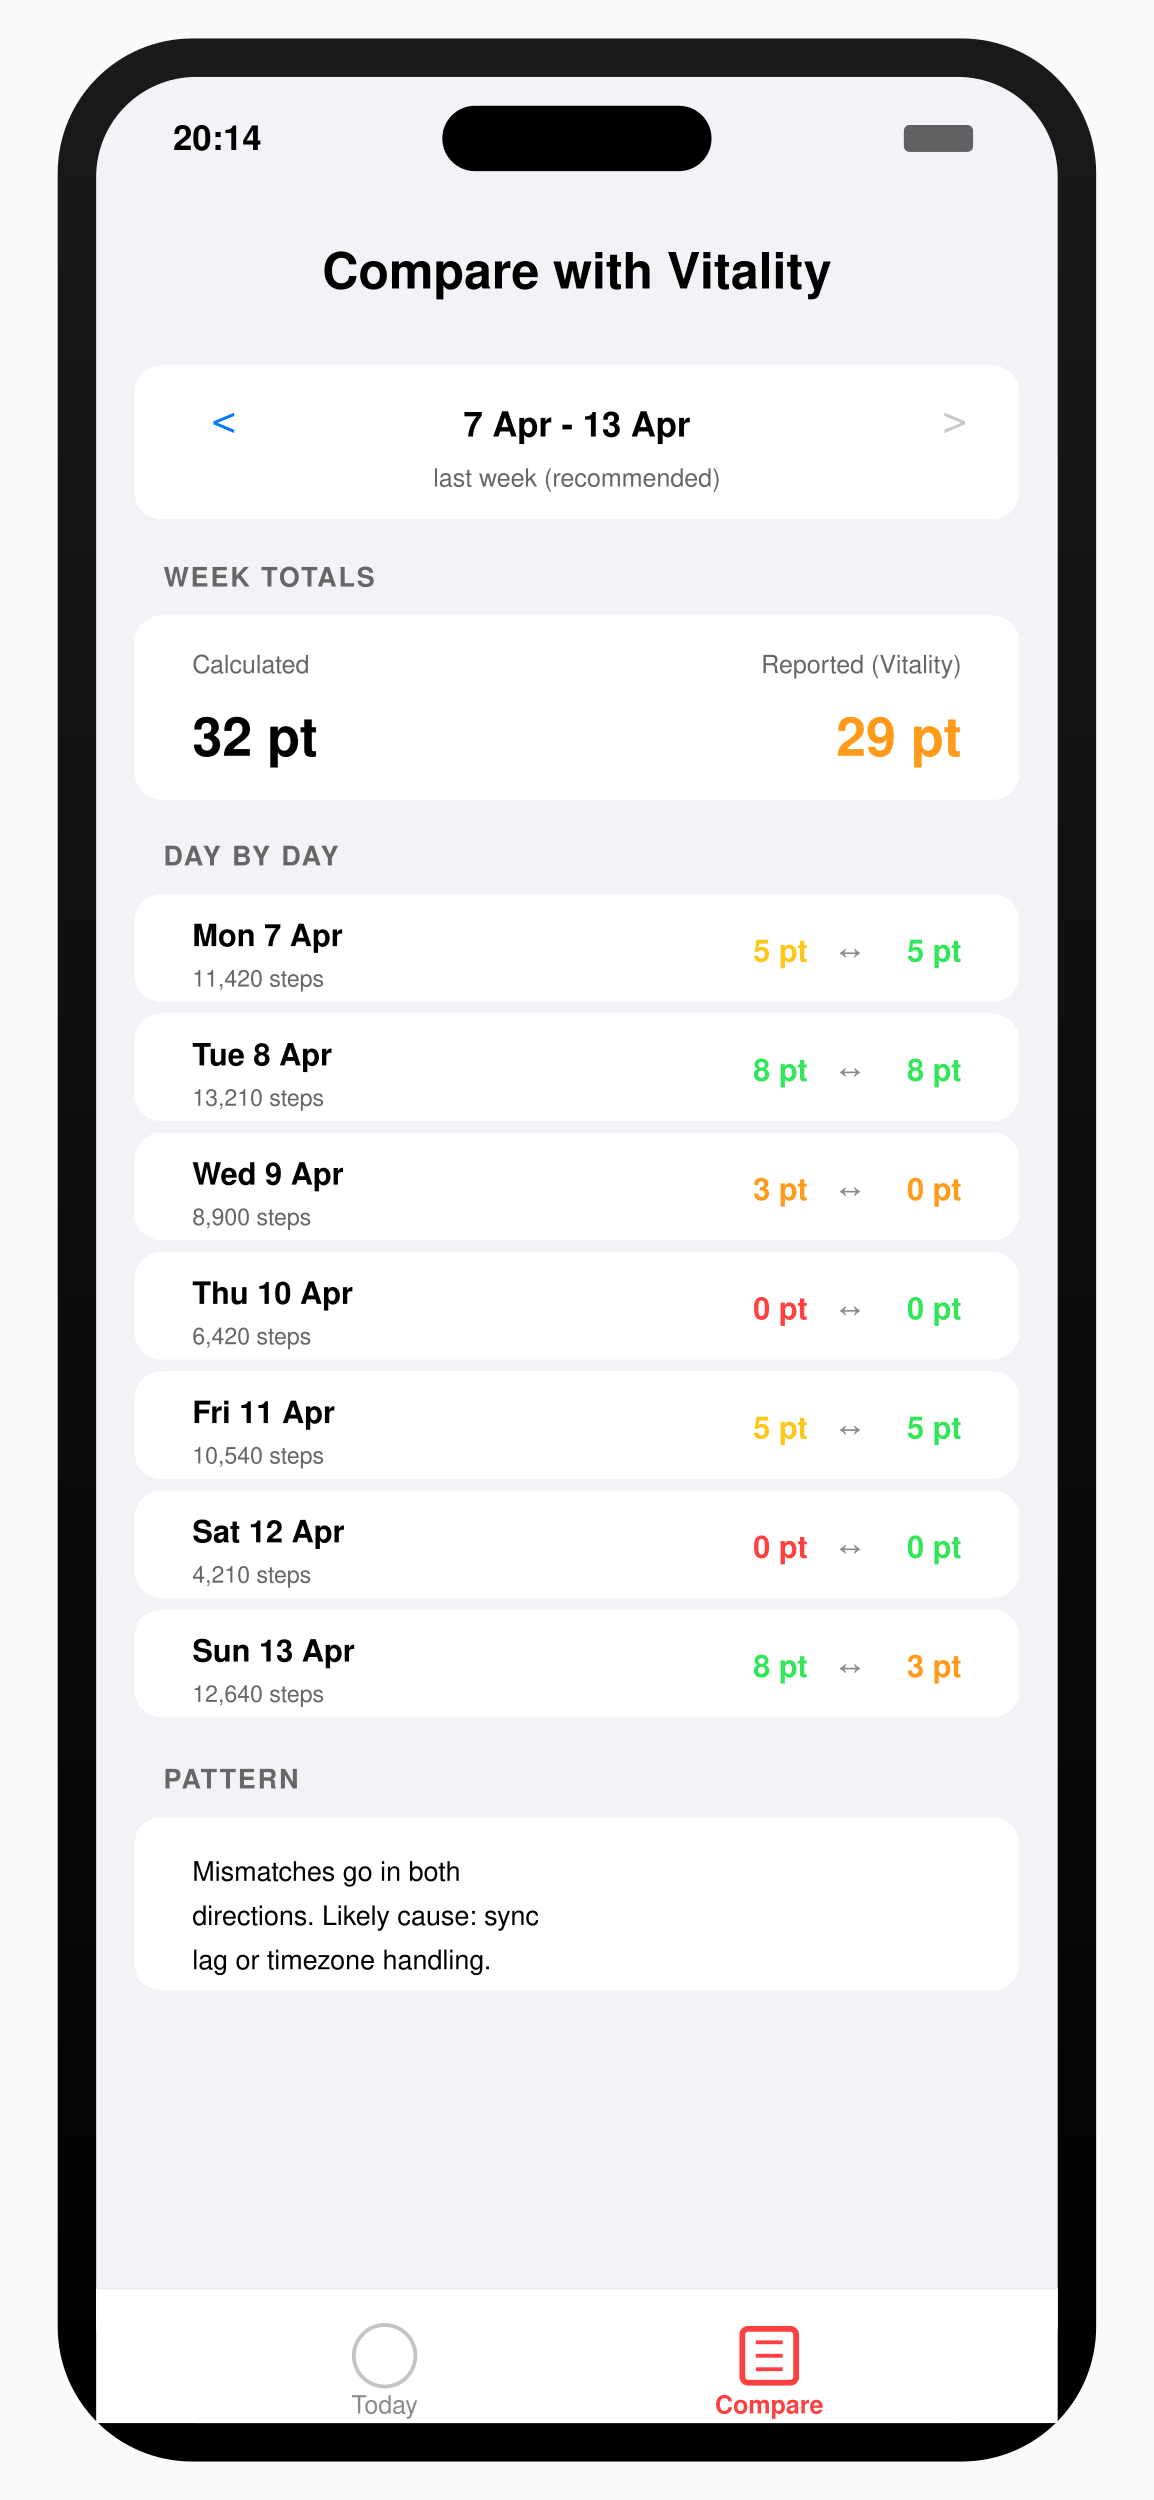
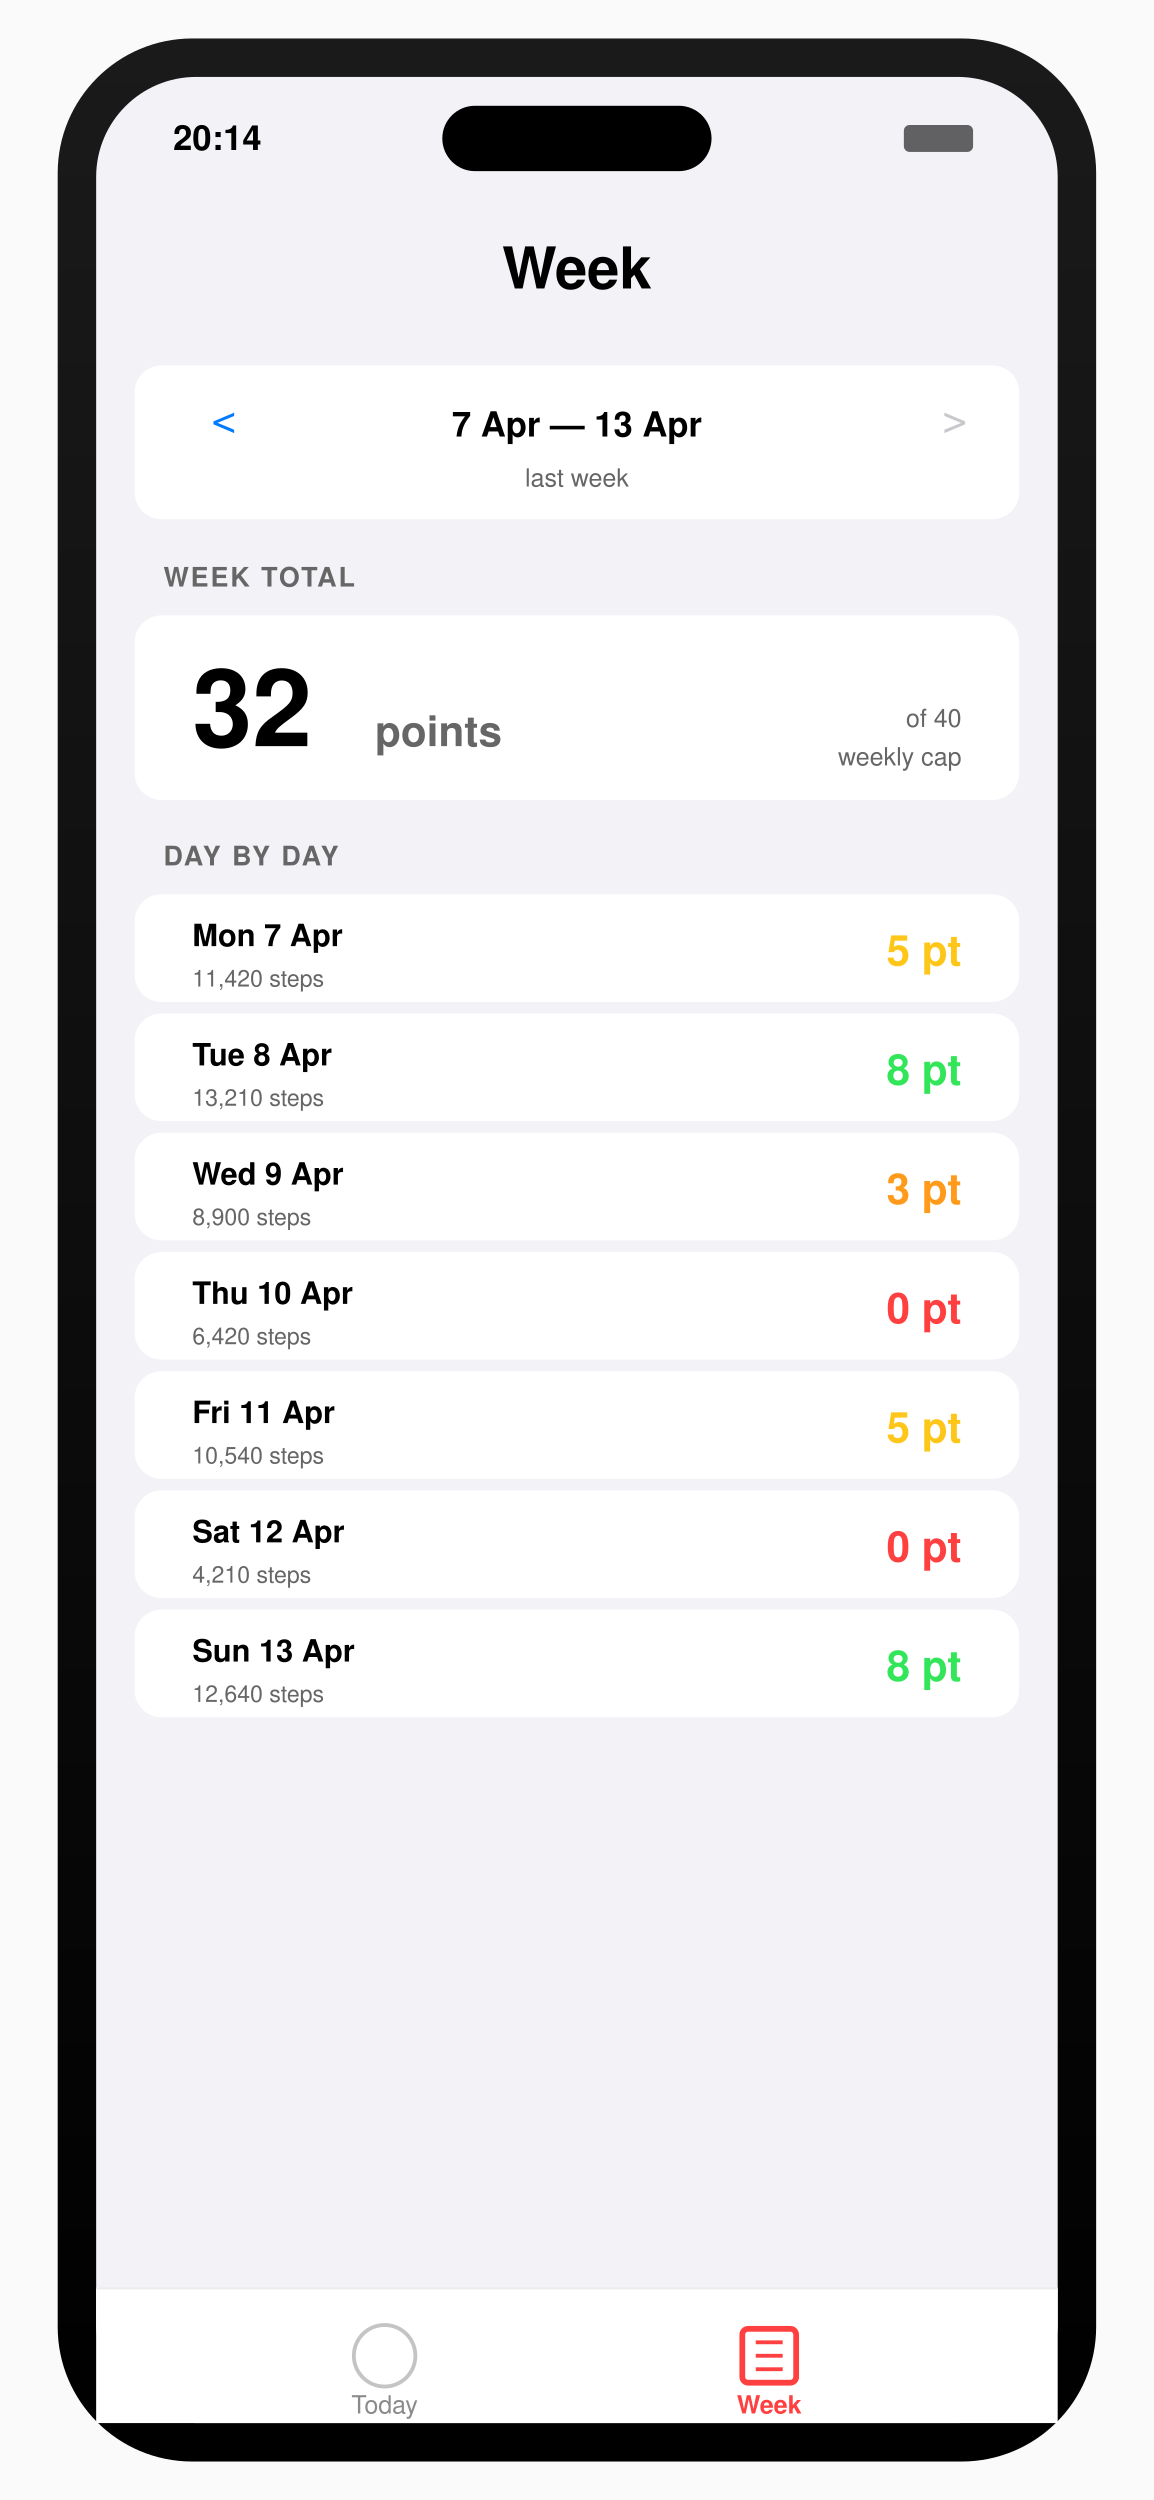
<svg xmlns="http://www.w3.org/2000/svg" viewBox="0 0 600 1300" width="600" height="1300">
  <defs>
    <linearGradient id="bezel3" x1="0" y1="0" x2="0" y2="1">
      <stop offset="0%" stop-color="#1a1a1a" />
      <stop offset="100%" stop-color="#000" />
    </linearGradient>
  </defs>
  <rect width="600" height="1300" fill="#fafafa" />
  <rect x="30" y="20" width="540" height="1260" rx="70" ry="70" fill="url(#bezel3)" />
  <rect x="50" y="40" width="500" height="1220" rx="52" ry="52" fill="#f2f2f7" />
  <rect x="230" y="55" width="140" height="34" rx="17" fill="#000" />
  <text x="90" y="78" font-family="Helvetica" font-weight="600" font-size="18" fill="#000">20:14</text>
  <rect x="470" y="65" width="36" height="14" rx="3" fill="#000" opacity="0.6" />
-   <text x="300" y="150" font-family="Helvetica" font-weight="800" font-size="26" text-anchor="middle" fill="#000">Compare with Vitality</text>
+   <text x="300" y="150" font-family="Helvetica" font-weight="800" font-size="30" text-anchor="middle" fill="#000">Week</text>
  <rect x="70" y="190" width="460" height="80" rx="14" fill="#fff" />
  <text x="110" y="225" font-family="Helvetica" font-size="22" fill="#007aff">&lt;</text>
-   <text x="300" y="227" font-family="Helvetica" font-weight="700" font-size="18" text-anchor="middle" fill="#000">7 Apr - 13 Apr</text>
-   <text x="300" y="253" font-family="Helvetica" font-size="13" text-anchor="middle" fill="#666">last week (recommended)</text>
+   <text x="300" y="227" font-family="Helvetica" font-weight="700" font-size="18" text-anchor="middle" fill="#000">7 Apr — 13 Apr</text>
+   <text x="300" y="253" font-family="Helvetica" font-size="13" text-anchor="middle" fill="#666">last week</text>
  <text x="490" y="225" font-family="Helvetica" font-size="22" fill="#c7c7cc">&gt;</text>
-   <text x="85" y="305" font-family="Helvetica" font-weight="600" font-size="14" fill="#666" letter-spacing="1">WEEK TOTALS</text>
+   <text x="85" y="305" font-family="Helvetica" font-weight="600" font-size="14" fill="#666" letter-spacing="1">WEEK TOTAL</text>
  <rect x="70" y="320" width="460" height="96" rx="14" fill="#fff" />
-   <text x="100" y="350" font-family="Helvetica" font-size="13" fill="#666">Calculated</text>
-   <text x="100" y="393" font-family="Helvetica" font-weight="700" font-size="28" fill="#000">32 pt</text>
-   <text x="500" y="350" font-family="Helvetica" font-size="13" text-anchor="end" fill="#666">Reported (Vitality)</text>
-   <text x="500" y="393" font-family="Helvetica" font-weight="700" font-size="28" text-anchor="end" fill="#ff9a1a">29 pt</text>
+   <text x="100" y="388" font-family="Helvetica" font-weight="900" font-size="56" fill="#000">32</text>
+   <text x="195" y="388" font-family="Helvetica" font-weight="700" font-size="22" fill="#666">points</text>
+   <text x="500" y="378" font-family="Helvetica" font-size="13" text-anchor="end" fill="#666">of 40</text>
+   <text x="500" y="398" font-family="Helvetica" font-size="13" text-anchor="end" fill="#666">weekly cap</text>
  <text x="85" y="450" font-family="Helvetica" font-weight="600" font-size="14" fill="#666" letter-spacing="1">DAY BY DAY</text>
-   <g>
+   <g font-family="Helvetica">
    <rect x="70" y="465" width="460" height="56" rx="14" fill="#fff" />
-     <text x="100" y="492" font-family="Helvetica" font-weight="700" font-size="16" fill="#000">Mon 7 Apr</text>
-     <text x="100" y="513" font-family="Helvetica" font-size="12" fill="#666">11,420 steps</text>
-     <text x="420" y="500" font-family="Helvetica" font-weight="700" font-size="16" text-anchor="end" fill="#ffc61a">5 pt</text>
-     <text x="435" y="500" font-family="Helvetica" font-size="14" fill="#8a8a8a">↔</text>
-     <text x="500" y="500" font-family="Helvetica" font-weight="700" font-size="16" text-anchor="end" fill="#33e659">5 pt</text>
+     <text x="100" y="492" font-weight="700" font-size="16" fill="#000">Mon 7 Apr</text>
+     <text x="100" y="513" font-size="12" fill="#666">11,420 steps</text>
+     <text x="500" y="502" font-weight="700" font-size="22" text-anchor="end" fill="#ffc61a">5 pt</text>
    <rect x="70" y="527" width="460" height="56" rx="14" fill="#fff" />
-     <text x="100" y="554" font-family="Helvetica" font-weight="700" font-size="16" fill="#000">Tue 8 Apr</text>
-     <text x="100" y="575" font-family="Helvetica" font-size="12" fill="#666">13,210 steps</text>
-     <text x="420" y="562" font-family="Helvetica" font-weight="700" font-size="16" text-anchor="end" fill="#33e659">8 pt</text>
-     <text x="435" y="562" font-family="Helvetica" font-size="14" fill="#8a8a8a">↔</text>
-     <text x="500" y="562" font-family="Helvetica" font-weight="700" font-size="16" text-anchor="end" fill="#33e659">8 pt</text>
+     <text x="100" y="554" font-weight="700" font-size="16" fill="#000">Tue 8 Apr</text>
+     <text x="100" y="575" font-size="12" fill="#666">13,210 steps</text>
+     <text x="500" y="564" font-weight="700" font-size="22" text-anchor="end" fill="#33e659">8 pt</text>
    <rect x="70" y="589" width="460" height="56" rx="14" fill="#fff" />
-     <text x="100" y="616" font-family="Helvetica" font-weight="700" font-size="16" fill="#000">Wed 9 Apr</text>
-     <text x="100" y="637" font-family="Helvetica" font-size="12" fill="#666">8,900 steps</text>
-     <text x="420" y="624" font-family="Helvetica" font-weight="700" font-size="16" text-anchor="end" fill="#ff9a1a">3 pt</text>
-     <text x="435" y="624" font-family="Helvetica" font-size="14" fill="#8a8a8a">↔</text>
-     <text x="500" y="624" font-family="Helvetica" font-weight="700" font-size="16" text-anchor="end" fill="#ff9a1a">0 pt</text>
+     <text x="100" y="616" font-weight="700" font-size="16" fill="#000">Wed 9 Apr</text>
+     <text x="100" y="637" font-size="12" fill="#666">8,900 steps</text>
+     <text x="500" y="626" font-weight="700" font-size="22" text-anchor="end" fill="#ff9a1a">3 pt</text>
    <rect x="70" y="651" width="460" height="56" rx="14" fill="#fff" />
-     <text x="100" y="678" font-family="Helvetica" font-weight="700" font-size="16" fill="#000">Thu 10 Apr</text>
-     <text x="100" y="699" font-family="Helvetica" font-size="12" fill="#666">6,420 steps</text>
-     <text x="420" y="686" font-family="Helvetica" font-weight="700" font-size="16" text-anchor="end" fill="#ff4040">0 pt</text>
-     <text x="435" y="686" font-family="Helvetica" font-size="14" fill="#8a8a8a">↔</text>
-     <text x="500" y="686" font-family="Helvetica" font-weight="700" font-size="16" text-anchor="end" fill="#33e659">0 pt</text>
+     <text x="100" y="678" font-weight="700" font-size="16" fill="#000">Thu 10 Apr</text>
+     <text x="100" y="699" font-size="12" fill="#666">6,420 steps</text>
+     <text x="500" y="688" font-weight="700" font-size="22" text-anchor="end" fill="#ff4040">0 pt</text>
    <rect x="70" y="713" width="460" height="56" rx="14" fill="#fff" />
-     <text x="100" y="740" font-family="Helvetica" font-weight="700" font-size="16" fill="#000">Fri 11 Apr</text>
-     <text x="100" y="761" font-family="Helvetica" font-size="12" fill="#666">10,540 steps</text>
-     <text x="420" y="748" font-family="Helvetica" font-weight="700" font-size="16" text-anchor="end" fill="#ffc61a">5 pt</text>
-     <text x="435" y="748" font-family="Helvetica" font-size="14" fill="#8a8a8a">↔</text>
-     <text x="500" y="748" font-family="Helvetica" font-weight="700" font-size="16" text-anchor="end" fill="#33e659">5 pt</text>
+     <text x="100" y="740" font-weight="700" font-size="16" fill="#000">Fri 11 Apr</text>
+     <text x="100" y="761" font-size="12" fill="#666">10,540 steps</text>
+     <text x="500" y="750" font-weight="700" font-size="22" text-anchor="end" fill="#ffc61a">5 pt</text>
    <rect x="70" y="775" width="460" height="56" rx="14" fill="#fff" />
-     <text x="100" y="802" font-family="Helvetica" font-weight="700" font-size="16" fill="#000">Sat 12 Apr</text>
-     <text x="100" y="823" font-family="Helvetica" font-size="12" fill="#666">4,210 steps</text>
-     <text x="420" y="810" font-family="Helvetica" font-weight="700" font-size="16" text-anchor="end" fill="#ff4040">0 pt</text>
-     <text x="435" y="810" font-family="Helvetica" font-size="14" fill="#8a8a8a">↔</text>
-     <text x="500" y="810" font-family="Helvetica" font-weight="700" font-size="16" text-anchor="end" fill="#33e659">0 pt</text>
+     <text x="100" y="802" font-weight="700" font-size="16" fill="#000">Sat 12 Apr</text>
+     <text x="100" y="823" font-size="12" fill="#666">4,210 steps</text>
+     <text x="500" y="812" font-weight="700" font-size="22" text-anchor="end" fill="#ff4040">0 pt</text>
    <rect x="70" y="837" width="460" height="56" rx="14" fill="#fff" />
-     <text x="100" y="864" font-family="Helvetica" font-weight="700" font-size="16" fill="#000">Sun 13 Apr</text>
-     <text x="100" y="885" font-family="Helvetica" font-size="12" fill="#666">12,640 steps</text>
-     <text x="420" y="872" font-family="Helvetica" font-weight="700" font-size="16" text-anchor="end" fill="#33e659">8 pt</text>
-     <text x="435" y="872" font-family="Helvetica" font-size="14" fill="#8a8a8a">↔</text>
-     <text x="500" y="872" font-family="Helvetica" font-weight="700" font-size="16" text-anchor="end" fill="#ff9a1a">3 pt</text>
+     <text x="100" y="864" font-weight="700" font-size="16" fill="#000">Sun 13 Apr</text>
+     <text x="100" y="885" font-size="12" fill="#666">12,640 steps</text>
+     <text x="500" y="874" font-weight="700" font-size="22" text-anchor="end" fill="#33e659">8 pt</text>
  </g>
-   <text x="85" y="930" font-family="Helvetica" font-weight="600" font-size="14" fill="#666" letter-spacing="1">PATTERN</text>
-   <rect x="70" y="945" width="460" height="90" rx="14" fill="#fff" />
-   <text x="100" y="978" font-family="Helvetica" font-size="14" fill="#000">Mismatches go in both</text>
-   <text x="100" y="1001" font-family="Helvetica" font-size="14" fill="#000">directions. Likely cause: sync</text>
-   <text x="100" y="1024" font-family="Helvetica" font-size="14" fill="#000">lag or timezone handling.</text>
  <rect x="50" y="1190" width="500" height="70" rx="0" fill="#fff" />
  <line x1="50" y1="1190" x2="550" y2="1190" stroke="#ececec" stroke-width="1" />
  <g transform="translate(200, 1225)" opacity="0.5">
    <circle r="16" fill="none" stroke="#8a8a8a" stroke-width="2" />
  </g>
  <text x="200" y="1255" font-family="Helvetica" font-size="13" text-anchor="middle" fill="#8a8a8a">Today</text>
  <g transform="translate(400, 1225)">
    <rect x="-14" y="-14" width="28" height="28" rx="3" fill="none" stroke="#ff4040" stroke-width="3" />
    <line x1="-7" y1="-7" x2="7" y2="-7" stroke="#ff4040" stroke-width="2" />
    <line x1="-7" y1="0" x2="7" y2="0" stroke="#ff4040" stroke-width="2" />
    <line x1="-7" y1="7" x2="7" y2="7" stroke="#ff4040" stroke-width="2" />
  </g>
-   <text x="400" y="1255" font-family="Helvetica" font-weight="600" font-size="13" text-anchor="middle" fill="#ff4040">Compare</text>
+   <text x="400" y="1255" font-family="Helvetica" font-weight="600" font-size="13" text-anchor="middle" fill="#ff4040">Week</text>
</svg>
